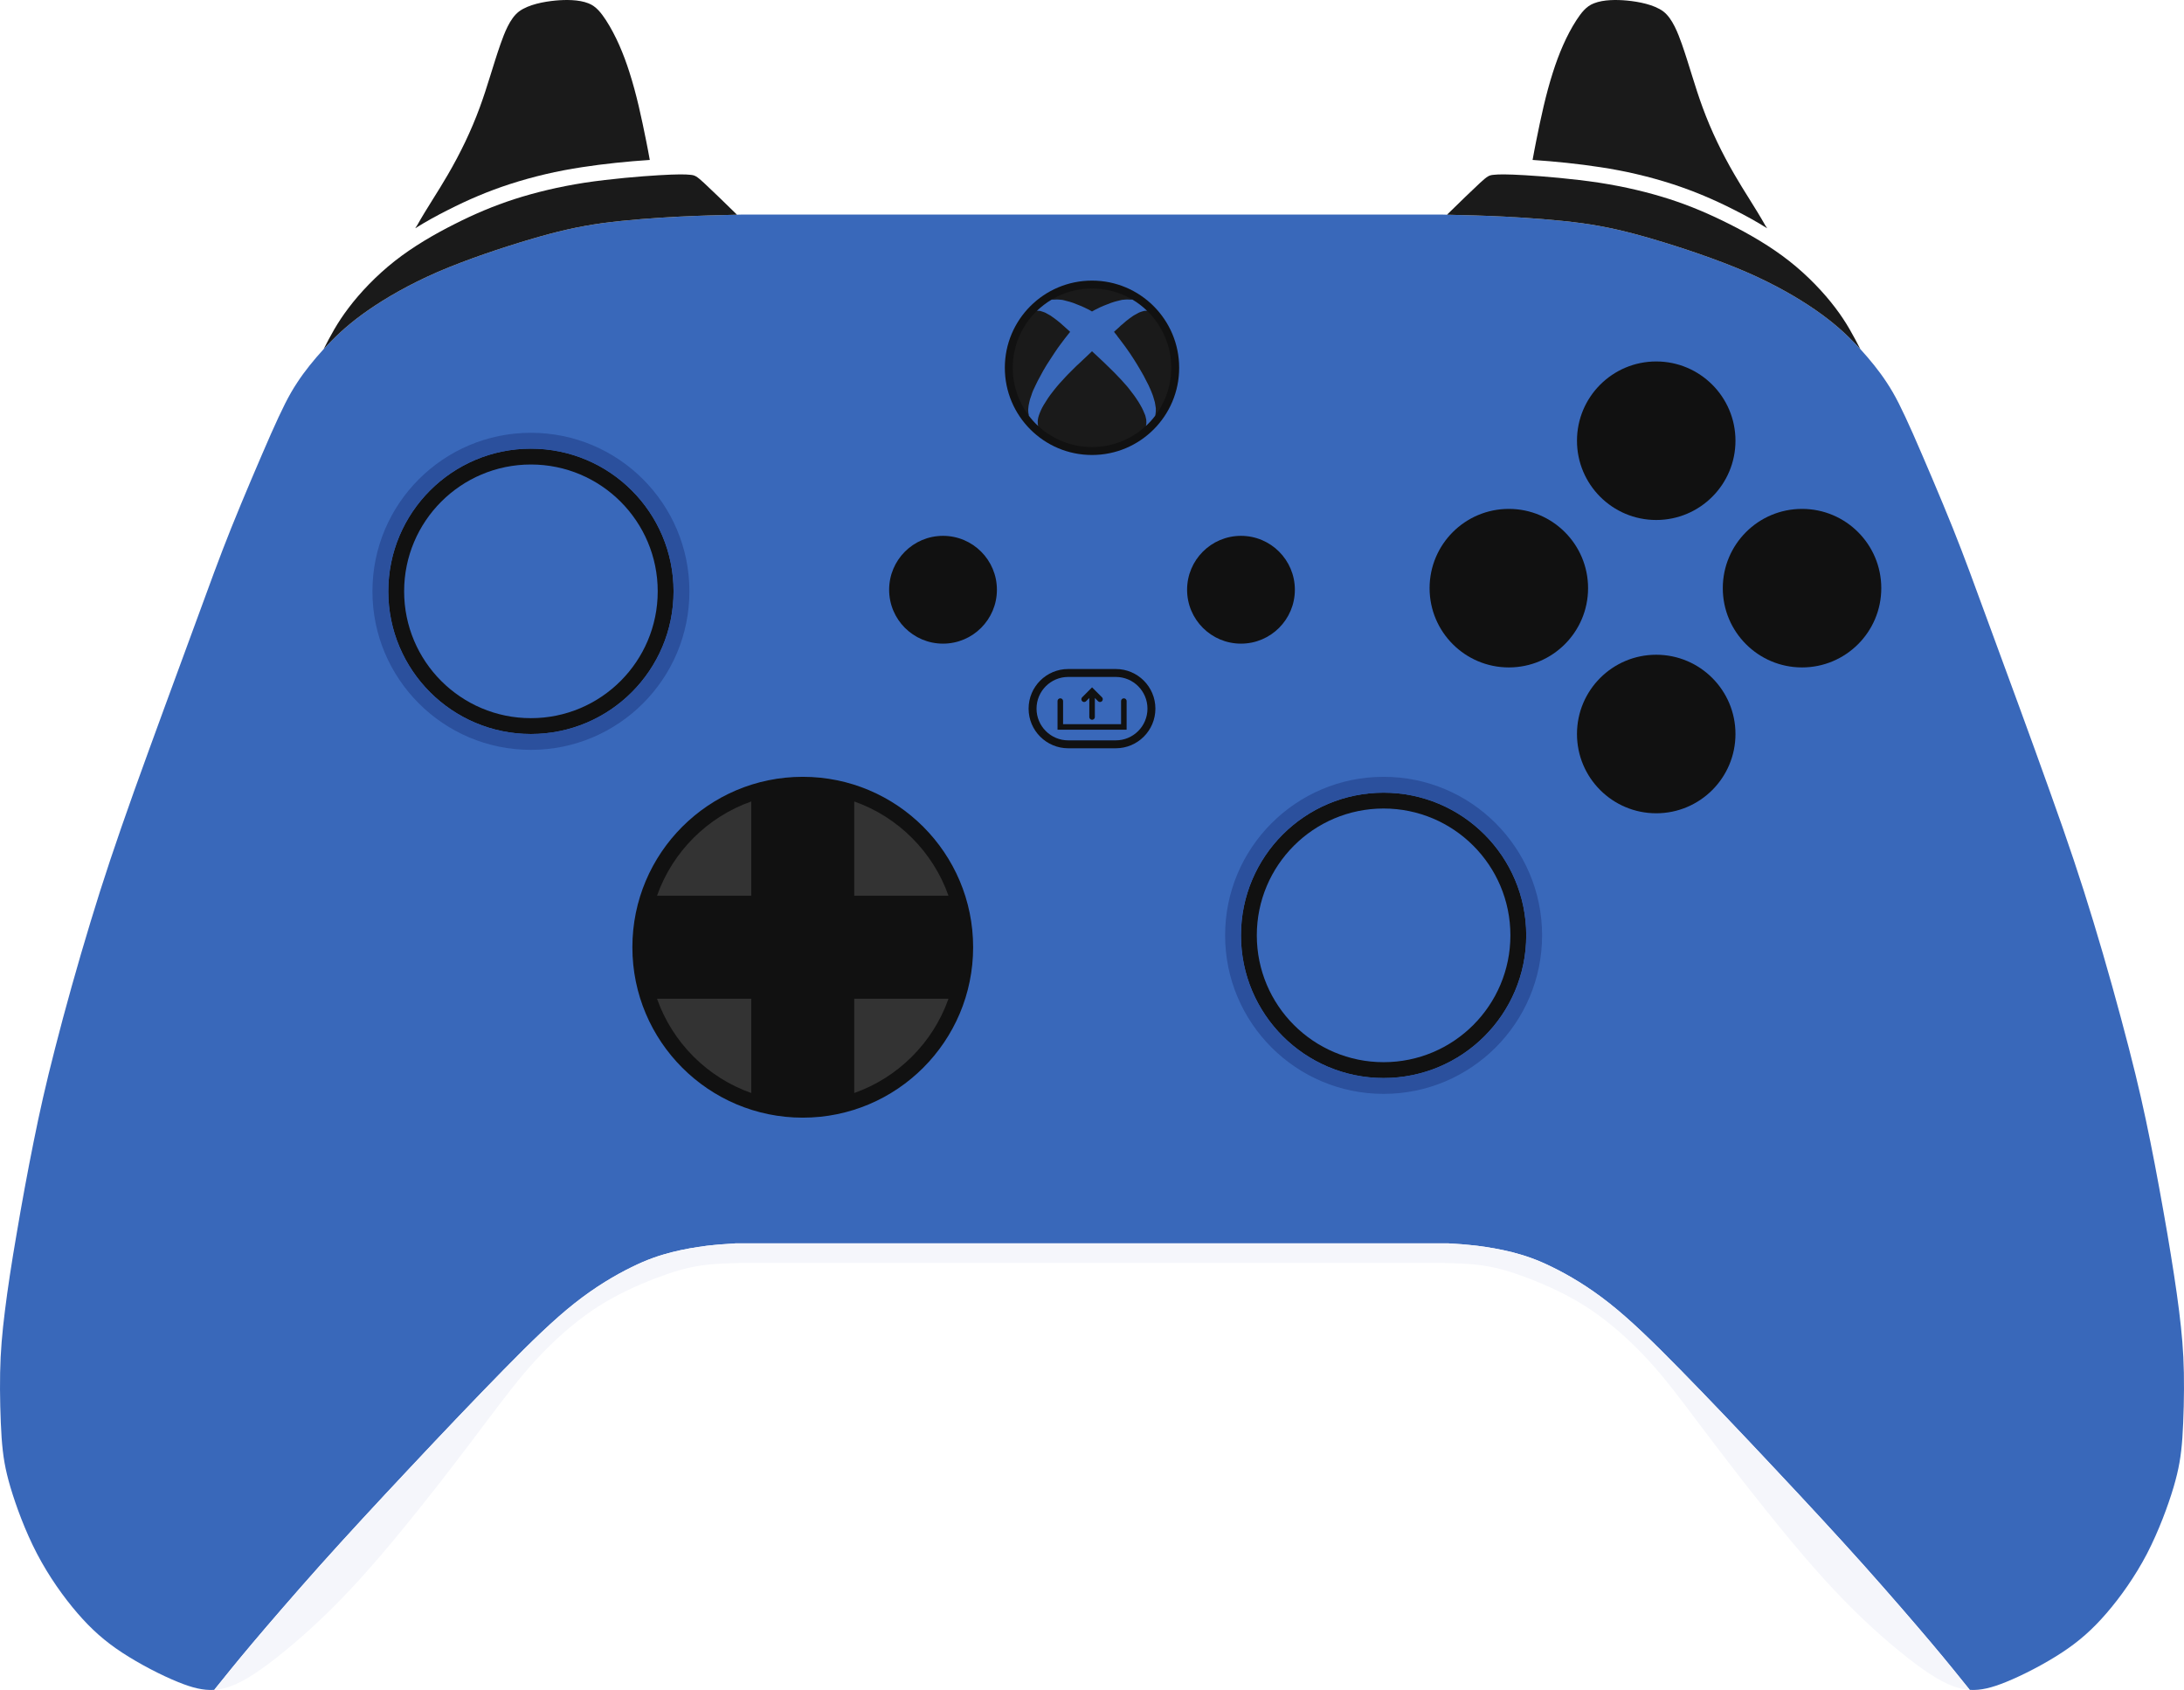
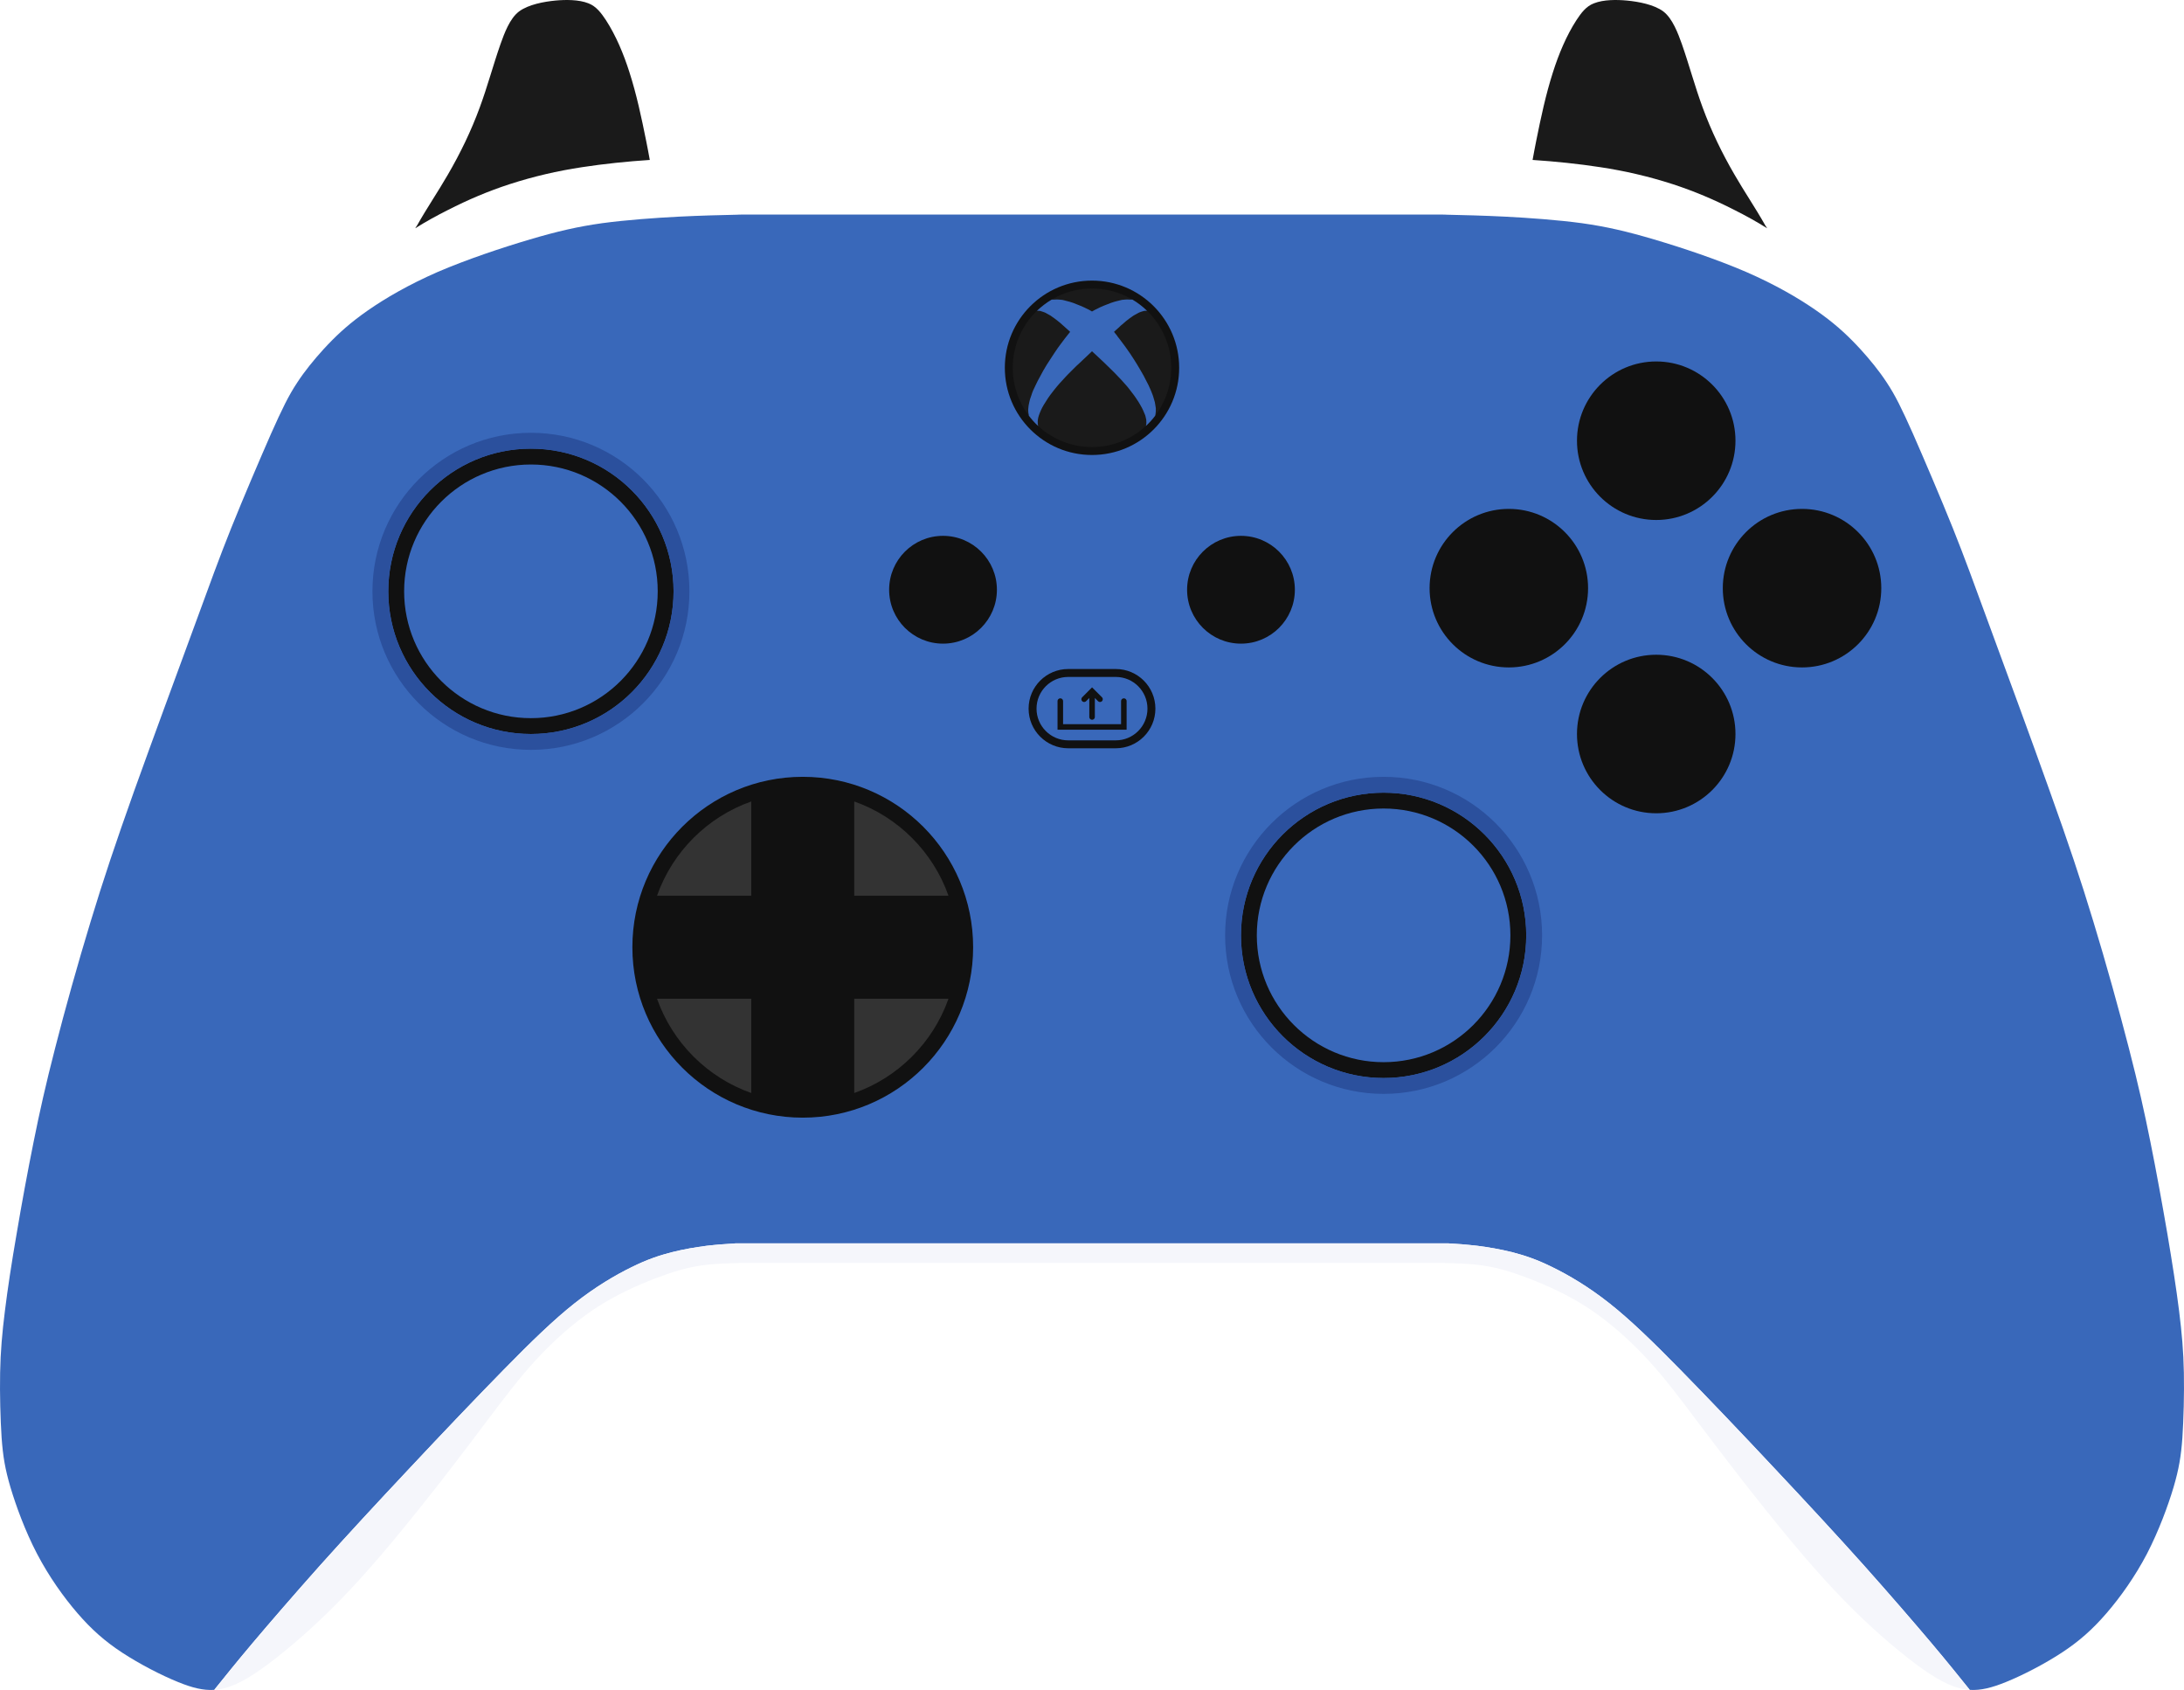
<svg xmlns="http://www.w3.org/2000/svg" width="1378" height="1066" viewBox="0 0 1378 1066" fill="none">
  <path fill-rule="evenodd" clip-rule="evenodd" d="M909.963 135.352C910.997 135.352 911.946 135.352 912.98 135.438C924.188 135.697 935.568 135.956 949.448 136.646C964.622 137.421 982.64 138.714 998.072 140.783C1013.42 142.939 1026.18 145.87 1043.68 151.043C1061.18 156.216 1083.42 163.63 1101.79 171.562C1120.24 179.579 1134.81 188.114 1145.75 195.701C1156.79 203.374 1164.2 210.099 1171.27 217.514C1172.14 218.376 1172.91 219.324 1173.77 220.186C1179.89 226.91 1185.67 233.98 1190.41 241.222C1195.84 249.412 1199.9 257.689 1207.05 273.725C1214.12 289.846 1224.38 313.813 1232.14 333.125C1239.9 352.523 1245.24 367.352 1255.68 395.802C1266.11 424.166 1281.63 466.238 1293.26 498.913C1304.99 531.588 1312.83 554.952 1320.85 581.419C1328.96 607.973 1337.15 637.63 1343.18 660.994C1349.22 684.358 1353.01 701.428 1356.8 720.309C1360.6 739.103 1364.3 759.709 1367.49 778.158C1370.6 796.607 1373.18 812.988 1374.91 826.954C1376.63 840.834 1377.67 852.301 1377.92 865.923C1378.18 879.458 1377.75 895.149 1376.98 906.96C1376.11 918.685 1374.82 926.531 1371.37 938.256C1367.84 950.067 1362.06 965.672 1354.65 980.069C1347.15 994.381 1337.92 1007.4 1329.04 1017.66C1320.25 1027.83 1311.89 1035.25 1300.85 1042.49C1289.9 1049.64 1276.28 1056.71 1265.59 1061.02C1256.62 1064.64 1249.73 1066.37 1242.83 1065.94C1236.02 1057.49 1229.21 1048.95 1218.52 1036.28C1207.74 1023.52 1193.09 1006.54 1176.1 987.483C1159.12 968.517 1139.72 947.567 1119.37 925.928C1099.03 904.202 1077.65 881.786 1060.06 863.854C1042.47 845.921 1028.59 832.472 1015.4 822.04C1002.21 811.608 989.537 804.194 979.45 799.28C969.363 794.28 961.777 791.866 954.19 789.883C946.604 787.986 939.017 786.693 932.206 785.831C925.481 785.055 919.532 784.624 913.67 784.279H464.33C458.468 784.624 452.519 785.055 445.795 785.831C438.984 786.693 431.397 787.986 423.811 789.883C416.224 791.866 408.637 794.28 398.55 799.28C388.463 804.194 375.79 811.608 362.6 822.04C349.409 832.472 335.529 845.921 317.941 863.854C300.354 881.786 278.973 904.202 258.627 925.928C238.281 947.567 218.883 968.517 201.899 987.483C184.916 1006.54 170.259 1023.52 159.482 1036.28C148.792 1048.95 141.982 1057.49 135.171 1065.94C128.274 1066.37 121.29 1064.64 112.41 1061.02C101.72 1056.71 88.098 1049.64 77.149 1042.49C66.114 1035.25 57.752 1027.83 48.958 1017.66C40.078 1007.4 30.853 994.381 23.352 980.069C15.852 965.672 10.163 950.067 6.628 938.256C3.179 926.531 1.886 918.685 1.023 906.96C0.248 895.149 -0.183 879.458 0.075 865.923C0.334 852.301 1.369 840.834 3.093 826.954C4.817 812.988 7.317 796.607 10.507 778.158C13.611 759.709 17.404 739.103 21.197 720.309C24.991 701.428 28.785 684.358 34.819 660.994C40.768 637.63 49.044 607.973 57.148 581.419C65.166 554.952 73.012 531.588 84.65 498.913C96.375 466.238 111.893 424.166 122.325 395.802C132.757 367.352 138.102 352.523 145.861 333.125C153.62 313.813 163.88 289.846 170.949 273.725C178.105 257.689 182.156 249.412 187.588 241.222C192.33 233.98 198.106 226.91 204.227 220.186C205.002 219.323 205.865 218.376 206.728 217.514C213.797 210.099 221.211 203.374 232.246 195.701C243.195 188.114 257.765 179.579 276.128 171.562C294.577 163.63 316.82 156.216 334.321 151.043C351.822 145.87 364.582 142.939 379.928 140.783C395.36 138.714 413.378 137.421 428.552 136.646C442.432 135.956 453.812 135.697 465.02 135.438C466.054 135.352 467.003 135.352 468.037 135.352H909.963Z" fill="#3968BA" />
  <path fill-rule="evenodd" clip-rule="evenodd" d="M261.988 144C268.673 139.775 275.614 135.982 282.641 132.447C295.325 125.98 308.094 120.548 321.634 116.151C336.545 111.323 351.714 107.788 367.225 105.46C381.28 103.304 395.677 101.839 409.988 100.89C409.217 96.838 408.531 92.786 407.674 88.733C404.761 74.249 401.676 59.678 397.134 45.538C393.534 34.243 388.735 22.603 382.308 12.688C379.394 8.291 376.223 3.98 371.253 2.083C365.168 -0.331 356.77 -0.245 350.343 0.359C343.23 1.048 333.289 2.859 327.461 7.256C321.634 11.653 318.206 21.051 315.806 27.776C311.179 40.968 307.579 54.59 302.695 67.782C297.296 82.526 290.44 96.666 282.556 110.202C276.385 120.893 269.444 131.067 263.359 141.845L263.188 142.189L262.931 142.534C262.588 143.052 262.331 143.483 261.988 144Z" fill="#1A1A1A" />
  <path fill-rule="evenodd" clip-rule="evenodd" d="M1114.99 144C1108.3 139.775 1101.36 135.982 1094.34 132.447C1081.65 125.98 1068.88 120.548 1055.34 116.151C1040.43 111.323 1025.18 107.788 1009.75 105.46C995.697 103.304 981.3 101.839 966.988 100.89C967.76 96.838 968.445 92.786 969.302 88.733C972.216 74.249 975.301 59.678 979.843 45.538C983.442 34.243 988.241 22.603 994.669 12.688C997.582 8.291 1000.67 3.98 1005.72 2.083C1011.81 -0.331 1020.21 -0.245 1026.63 0.359C1033.75 1.048 1043.69 2.859 1049.52 7.256C1055.26 11.653 1058.77 21.051 1061.17 27.776C1065.8 40.968 1069.4 54.59 1074.28 67.782C1079.68 82.526 1086.54 96.666 1094.42 110.202C1100.59 120.893 1107.53 131.067 1113.62 141.845L1113.79 142.189L1114.05 142.534C1114.39 143.052 1114.65 143.483 1114.99 144Z" fill="#1A1A1A" />
-   <path fill-rule="evenodd" clip-rule="evenodd" d="M379.928 140.783C395.36 138.714 413.379 137.421 428.552 136.645C442.432 135.956 453.812 135.697 465.02 135.438C456.83 127.42 448.64 119.489 444.07 115.264C439.415 111.04 438.467 110.523 435.535 110.264C432.518 109.919 427.604 109.833 415.793 110.523C404.068 111.212 385.446 112.764 368.807 115.264C352.254 117.851 337.77 121.385 324.58 125.61C311.303 129.921 299.32 135.007 286.732 141.387C274.059 147.767 260.782 155.44 249.058 164.665C237.333 173.889 227.16 184.666 220.004 194.149C212.762 203.633 208.451 211.909 204.227 220.186C205.003 219.324 205.865 218.375 206.727 217.513C213.797 210.099 221.211 203.374 232.246 195.701C243.195 188.115 257.765 179.579 276.128 171.562C294.578 163.63 316.821 156.216 334.322 151.043C351.823 145.87 364.582 142.939 379.928 140.783Z" fill="#1A1A1A" />
  <path fill-rule="evenodd" clip-rule="evenodd" d="M689 784.279C614.082 784.279 539.249 784.279 464.33 784.279C458.468 784.624 452.519 785.055 445.795 785.831C438.984 786.693 431.397 787.986 423.81 789.883C416.224 791.866 408.637 794.28 398.55 799.28C388.463 804.194 375.79 811.608 362.599 822.04C349.409 832.472 335.529 845.921 317.941 863.854C300.354 881.786 278.973 904.202 258.627 925.927C238.281 947.567 218.883 968.517 201.899 987.484C184.915 1006.54 170.259 1023.52 159.483 1036.28C148.792 1048.95 141.981 1057.49 135.171 1065.94C136.55 1065.85 137.929 1065.68 139.309 1065.42C147.758 1063.78 156.724 1058.95 169.225 1049.64C181.725 1040.33 197.847 1026.54 214.659 1009.3C231.47 992.053 248.971 971.189 264.921 951.188C280.87 931.272 295.267 912.219 306.992 896.615C318.803 881.01 327.856 868.854 338.805 857.129C349.754 845.318 362.427 834.024 375.445 825.403C388.463 816.781 401.826 810.919 412.861 806.608C423.897 802.384 432.69 799.711 441.915 798.332C451.054 796.952 460.537 796.78 470.107 796.607C543.042 796.607 616.064 796.607 689 796.607C761.936 796.607 834.958 796.607 907.894 796.607C917.377 796.78 926.947 796.952 936.086 798.332C945.31 799.711 954.104 802.384 965.139 806.608C976.174 810.919 989.537 816.781 1002.56 825.403C1015.57 834.024 1028.25 845.318 1039.2 857.129C1050.14 868.854 1059.2 881.01 1070.92 896.615C1082.73 912.219 1097.13 931.272 1113.08 951.188C1129.03 971.189 1146.53 992.053 1163.34 1009.3C1180.15 1026.54 1196.28 1040.33 1208.78 1049.64C1221.28 1058.95 1230.24 1063.78 1238.61 1065.42C1240.07 1065.68 1241.45 1065.85 1242.83 1065.94C1236.02 1057.49 1229.21 1048.95 1218.52 1036.28C1207.74 1023.52 1193.09 1006.54 1176.1 987.484C1159.12 968.517 1139.72 947.567 1119.37 925.927C1099.03 904.202 1077.65 881.786 1060.06 863.854C1042.47 845.921 1028.59 832.472 1015.4 822.04C1002.21 811.608 989.537 804.194 979.45 799.28C969.364 794.28 961.777 791.866 954.19 789.883C946.603 787.986 939.017 786.693 932.206 785.831C925.481 785.055 919.533 784.624 913.67 784.279C838.752 784.279 763.919 784.279 689 784.279Z" fill="#F5F6FB" />
-   <path fill-rule="evenodd" clip-rule="evenodd" d="M933.93 115.264C929.361 119.489 921.171 127.42 912.98 135.438C924.188 135.697 935.568 135.956 949.448 136.645C964.622 137.421 982.64 138.714 998.072 140.783C1013.42 142.939 1026.18 145.87 1043.68 151.043C1061.18 156.216 1083.42 163.63 1101.79 171.562C1120.24 179.579 1134.81 188.115 1145.75 195.701C1156.79 203.374 1164.2 210.099 1171.27 217.513C1172.14 218.375 1172.91 219.324 1173.77 220.186C1169.46 211.909 1165.24 203.633 1158 194.149C1150.84 184.666 1140.67 173.889 1128.94 164.665C1117.22 155.44 1103.94 147.767 1091.27 141.387C1078.59 135.007 1066.7 129.921 1053.42 125.61C1040.23 121.385 1025.75 117.851 1009.11 115.264C992.555 112.764 973.933 111.212 962.208 110.523C950.397 109.833 945.483 109.919 942.465 110.264C939.534 110.523 938.586 111.04 933.93 115.264Z" fill="#1A1A1A" />
  <circle cx="506.5" cy="597.5" r="107.5" fill="#111111" />
  <path d="M474 689.451C446.297 679.659 424.341 657.703 414.549 630H474V689.451Z" fill="#333333" />
  <path d="M598.451 630C588.659 657.703 566.703 679.659 539 689.451V630H598.451Z" fill="#333333" />
  <path d="M539 505.548C566.703 515.34 588.659 537.297 598.451 565H539V505.548Z" fill="#333333" />
  <path d="M474 565H414.549C424.341 537.297 446.297 515.34 474 505.548V565Z" fill="#333333" />
  <circle cx="334.988" cy="373" r="90" fill="#111111" />
  <path d="M334.988 453C379.171 453 414.988 417.183 414.988 373C414.988 328.817 379.171 293 334.988 293C290.806 293 254.988 328.817 254.988 373C254.988 417.183 290.806 453 334.988 453Z" fill="#3968BA" />
  <path fill-rule="evenodd" clip-rule="evenodd" d="M334.988 273C390.217 273 434.988 317.772 434.988 373C434.988 428.228 390.217 473 334.988 473C279.76 473 234.988 428.228 234.988 373C234.988 317.772 279.76 273 334.988 273ZM334.988 283C285.283 283 244.988 323.294 244.988 373C244.988 422.706 285.283 463 334.988 463C384.694 463 424.988 422.706 424.988 373C424.988 323.294 384.694 283 334.988 283Z" fill="#2B509D" />
  <circle cx="872.988" cy="590" r="90" fill="#111111" />
  <path d="M872.988 670C917.171 670 952.988 634.183 952.988 590C952.988 545.817 917.171 510 872.988 510C828.805 510 792.988 545.817 792.988 590C792.988 634.183 828.805 670 872.988 670Z" fill="#3968BA" />
  <path fill-rule="evenodd" clip-rule="evenodd" d="M872.988 490C928.217 490 972.988 534.772 972.988 590C972.988 645.228 928.217 690 872.988 690C817.76 690 772.988 645.228 772.988 590C772.988 534.772 817.76 490 872.988 490ZM872.988 500C823.283 500 782.988 540.294 782.988 590C782.988 639.706 823.283 680 872.988 680C922.694 680 962.988 639.706 962.988 590C962.988 540.294 922.694 500 872.988 500Z" fill="#2B509D" />
  <path d="M1045 513C1072.61 513 1095 490.614 1095 463C1095 435.386 1072.61 413 1045 413C1017.39 413 995 435.386 995 463C995 490.614 1017.39 513 1045 513Z" fill="#111111" />
  <path d="M1137 421C1164.61 421 1187 398.614 1187 371C1187 343.386 1164.61 321 1137 321C1109.39 321 1087 343.386 1087 371C1087 398.614 1109.39 421 1137 421Z" fill="#111111" />
  <path d="M952 421C979.614 421 1002 398.614 1002 371C1002 343.386 979.614 321 952 321C924.386 321 902 343.386 902 371C902 398.614 924.386 421 952 421Z" fill="#111111" />
  <path d="M1045 328C1072.61 328 1095 305.614 1095 278C1095 250.386 1072.61 228 1045 228C1017.39 228 995 250.386 995 278C995 305.614 1017.39 328 1045 328Z" fill="#111111" />
  <rect x="649" y="422" width="80" height="50" rx="25" fill="#111111" />
  <rect x="654" y="427" width="70" height="40" rx="20" fill="#3968BA" />
  <path d="M669 442.25V458.548H709.096V442.25M689.048 452.25V436M684.048 441.05L689.048 436.05L694.048 441.05" stroke="#111111" stroke-width="3.5" stroke-linecap="round" />
  <circle cx="783" cy="372" r="34" fill="#111111" />
  <circle cx="595" cy="372" r="34" fill="#111111" />
  <circle cx="689" cy="232" r="55" fill="#111111" />
  <circle cx="689" cy="232" r="50" fill="#1A1A1A" />
  <path fill-rule="evenodd" clip-rule="evenodd" d="M700.813 232.778C702.02 233.985 703.227 235.106 704.262 236.227C705.383 237.434 706.417 238.468 707.624 239.761C708.745 240.968 710.038 242.434 711.159 243.727C712.28 245.107 713.314 246.4 714.176 247.607C715.125 248.727 715.9 249.848 716.762 251.141C717.711 252.521 718.745 254.072 719.435 255.366C720.211 256.659 720.728 257.693 721.245 258.814C721.763 259.935 722.28 261.142 722.625 262.09C722.883 263.125 723.056 263.901 723.228 264.676C723.315 265.366 723.315 266.056 723.315 266.573C723.315 267.09 723.228 267.435 723.228 267.78C723.142 268.125 723.056 268.383 722.97 268.728C725.125 266.745 727.108 264.59 728.832 262.263C728.918 262.09 728.918 261.918 729.005 261.573C729.005 261.314 729.177 260.711 729.177 260.193C729.263 259.676 729.263 259.159 729.263 258.728C729.263 258.211 729.263 257.866 729.263 257.435C729.177 256.917 729.091 256.4 729.005 255.797C728.918 255.107 728.746 254.417 728.66 253.728C728.487 253.038 728.315 252.434 728.056 251.659C727.884 250.883 727.539 250.021 727.28 249.158C726.935 248.21 726.591 247.434 726.16 246.313C725.728 245.279 725.125 244.072 724.694 243.037C724.177 242.089 723.832 241.313 723.315 240.365C722.883 239.417 722.28 238.296 721.677 237.175C721.073 236.141 720.556 235.192 719.866 233.985C719.176 232.865 718.314 231.399 717.625 230.192C716.935 229.071 716.331 228.123 715.642 227.002C714.866 225.795 713.918 224.33 713.055 223.036C712.193 221.743 711.417 220.623 710.642 219.588C709.952 218.553 709.262 217.691 708.486 216.657C707.71 215.622 706.848 214.415 706.159 213.553C705.469 212.691 705.038 212.174 704.607 211.484C704.089 210.881 703.486 210.105 702.882 209.329C703.4 208.812 703.745 208.467 704.176 208.122C704.607 207.691 705.124 207.26 705.641 206.829C706.159 206.312 706.762 205.794 707.279 205.277C707.883 204.846 708.4 204.329 709.004 203.811C709.521 203.38 710.124 202.863 710.728 202.346C711.417 201.829 712.021 201.311 712.624 200.88C713.314 200.449 713.831 200.018 714.349 199.673C714.866 199.242 715.383 198.984 715.814 198.725C716.331 198.38 716.849 198.121 717.366 197.863C717.883 197.518 718.401 197.346 718.832 197.087C719.349 196.915 719.78 196.742 720.297 196.57C720.814 196.397 721.332 196.225 721.763 196.139C722.108 196.052 722.366 196.052 722.539 196.052C722.711 195.966 722.883 196.052 723.056 196.052C723.228 196.052 723.487 196.052 723.746 196.052C720.987 193.38 717.883 190.966 714.521 188.983C714.004 188.983 713.4 188.983 712.883 188.983C712.366 188.983 711.762 188.897 711.245 188.897C710.728 188.897 710.21 188.983 709.693 188.983C709.176 188.983 708.572 189.069 707.883 189.156C707.107 189.328 706.245 189.5 705.038 189.845C703.917 190.104 702.451 190.535 700.986 191.052C699.434 191.656 697.796 192.259 696.33 192.863C694.865 193.466 693.572 194.07 692.451 194.673C691.33 195.19 690.296 195.708 689.003 196.483C687.796 195.708 686.761 195.19 685.64 194.673C684.433 194.07 683.14 193.466 681.675 192.863C680.209 192.259 678.657 191.656 677.105 191.052C675.554 190.535 674.174 190.104 672.967 189.845C671.847 189.5 670.898 189.328 670.209 189.156C669.433 189.069 668.915 188.983 668.398 188.983C667.881 188.983 667.364 188.897 666.76 188.897C666.243 188.897 665.726 188.983 665.208 188.983C664.605 188.983 664.088 188.983 663.57 188.983C660.208 190.966 657.104 193.38 654.259 196.052C654.518 196.052 654.777 196.052 655.035 196.052C655.208 196.052 655.294 195.966 655.466 196.052C655.725 196.052 655.898 196.052 656.329 196.139C656.673 196.225 657.191 196.397 657.708 196.57C658.225 196.742 658.656 196.915 659.173 197.087C659.691 197.346 660.122 197.518 660.639 197.863C661.156 198.121 661.674 198.38 662.191 198.725C662.708 198.984 663.139 199.242 663.656 199.673C664.174 200.018 664.777 200.449 665.381 200.88C665.984 201.311 666.674 201.829 667.277 202.346C667.881 202.863 668.484 203.38 669.088 203.811C669.605 204.329 670.209 204.846 670.726 205.277C671.329 205.794 671.933 206.312 672.45 206.829C672.967 207.26 673.398 207.691 673.916 208.122C674.26 208.467 674.605 208.812 675.209 209.329C674.605 210.105 674.002 210.881 673.485 211.484C672.967 212.174 672.536 212.691 671.847 213.553C671.243 214.415 670.295 215.622 669.519 216.657C668.743 217.691 668.139 218.553 667.364 219.588C666.674 220.623 665.898 221.743 665.036 223.036C664.174 224.33 663.225 225.795 662.45 227.002C661.674 228.123 661.156 229.071 660.38 230.192C659.691 231.399 658.829 232.865 658.139 233.985C657.449 235.192 656.932 236.141 656.415 237.175C655.811 238.296 655.208 239.417 654.691 240.365C654.173 241.313 653.828 242.089 653.397 243.037C652.88 244.072 652.363 245.279 651.846 246.313C651.414 247.434 651.07 248.21 650.811 249.158C650.466 250.021 650.208 250.883 649.949 251.659C649.69 252.434 649.604 253.038 649.432 253.728C649.259 254.417 649.173 255.107 649.001 255.797C648.914 256.4 648.828 256.917 648.828 257.435C648.742 257.866 648.742 258.211 648.742 258.728C648.742 259.159 648.828 259.676 648.828 260.193C648.914 260.711 649.001 261.314 649.087 261.573C649.173 261.918 649.173 262.09 649.173 262.263C650.983 264.59 652.88 266.745 655.035 268.728C654.949 268.383 654.949 268.125 654.863 267.78C654.777 267.435 654.777 267.09 654.777 266.573C654.691 266.056 654.777 265.366 654.863 264.676C654.949 263.901 655.122 263.125 655.466 262.09C655.811 261.142 656.242 259.935 656.76 258.814C657.277 257.693 657.794 256.659 658.57 255.366C659.346 254.072 660.38 252.521 661.243 251.141C662.105 249.848 662.967 248.727 663.829 247.607C664.777 246.4 665.726 245.107 666.932 243.727C668.053 242.434 669.26 240.968 670.467 239.761C671.588 238.468 672.622 237.434 673.743 236.227C674.864 235.106 675.985 233.985 677.192 232.778C678.399 231.571 679.692 230.278 681.071 229.071C682.364 227.778 683.657 226.571 685.554 224.847C686.589 223.899 687.796 222.778 689.003 221.571C690.296 222.778 691.503 223.899 692.537 224.847C694.348 226.571 695.727 227.778 697.02 229.071C698.313 230.278 699.606 231.571 700.813 232.778Z" fill="#3968BA" />
</svg>
